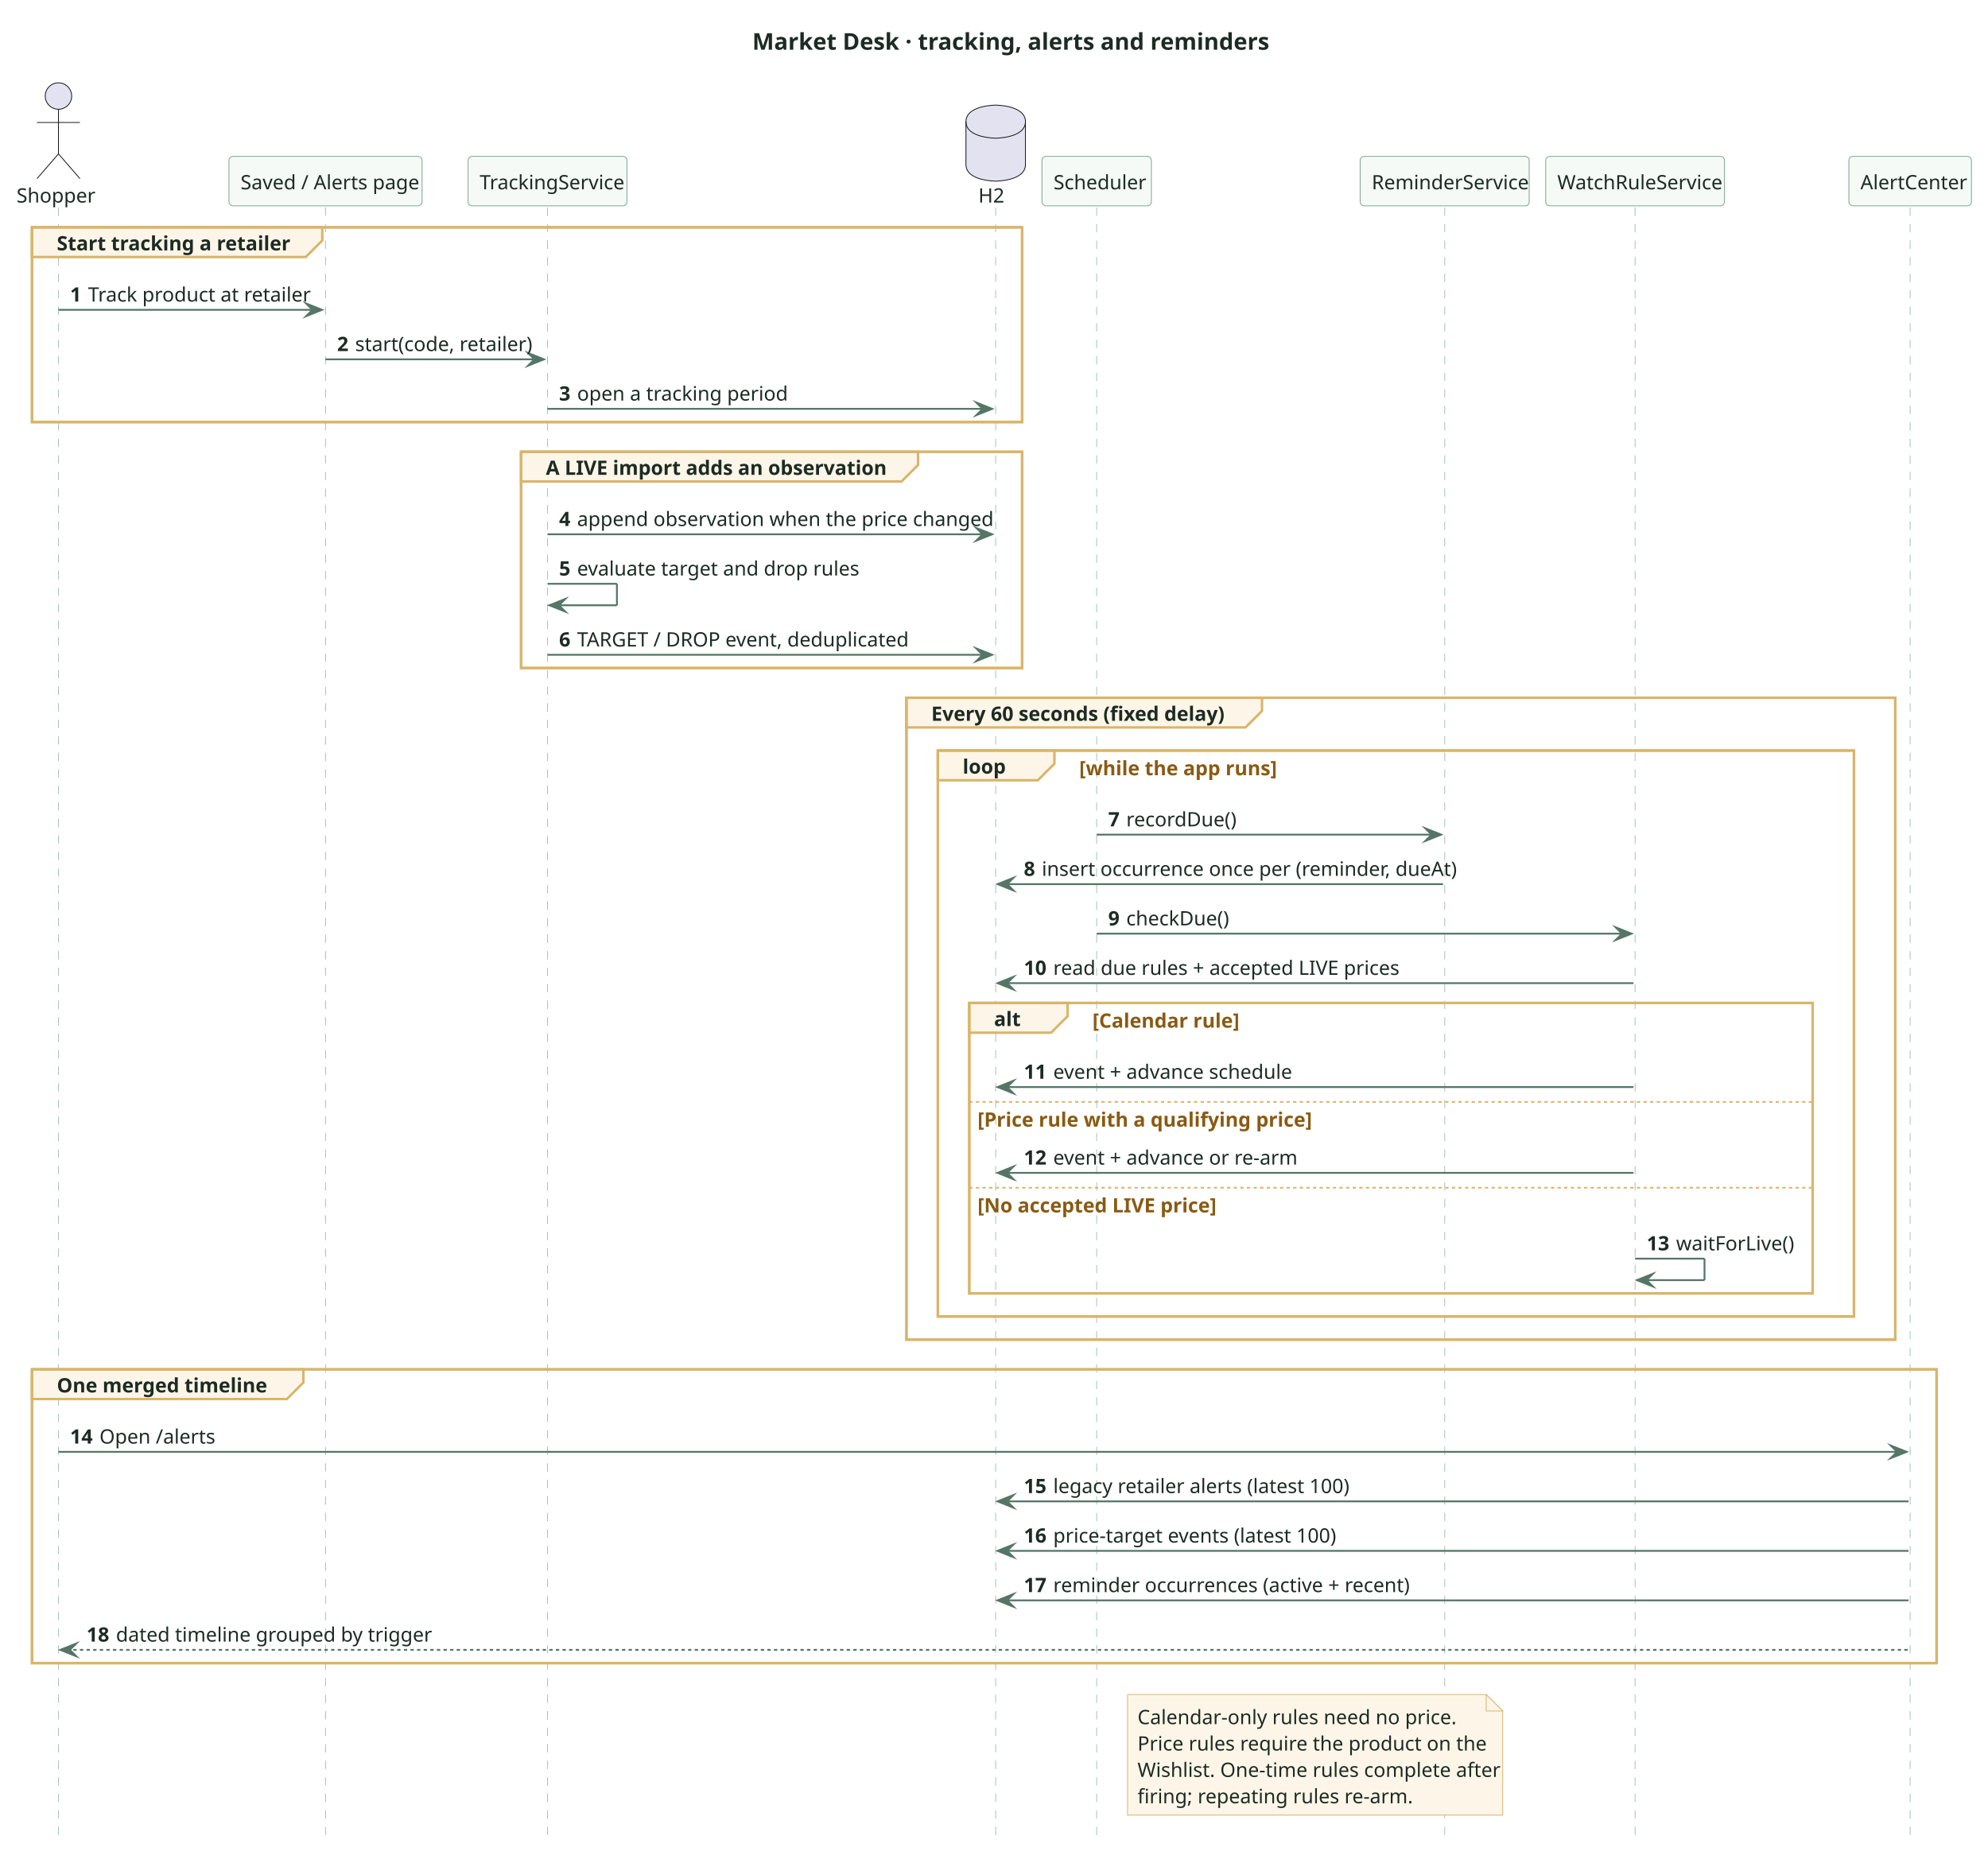
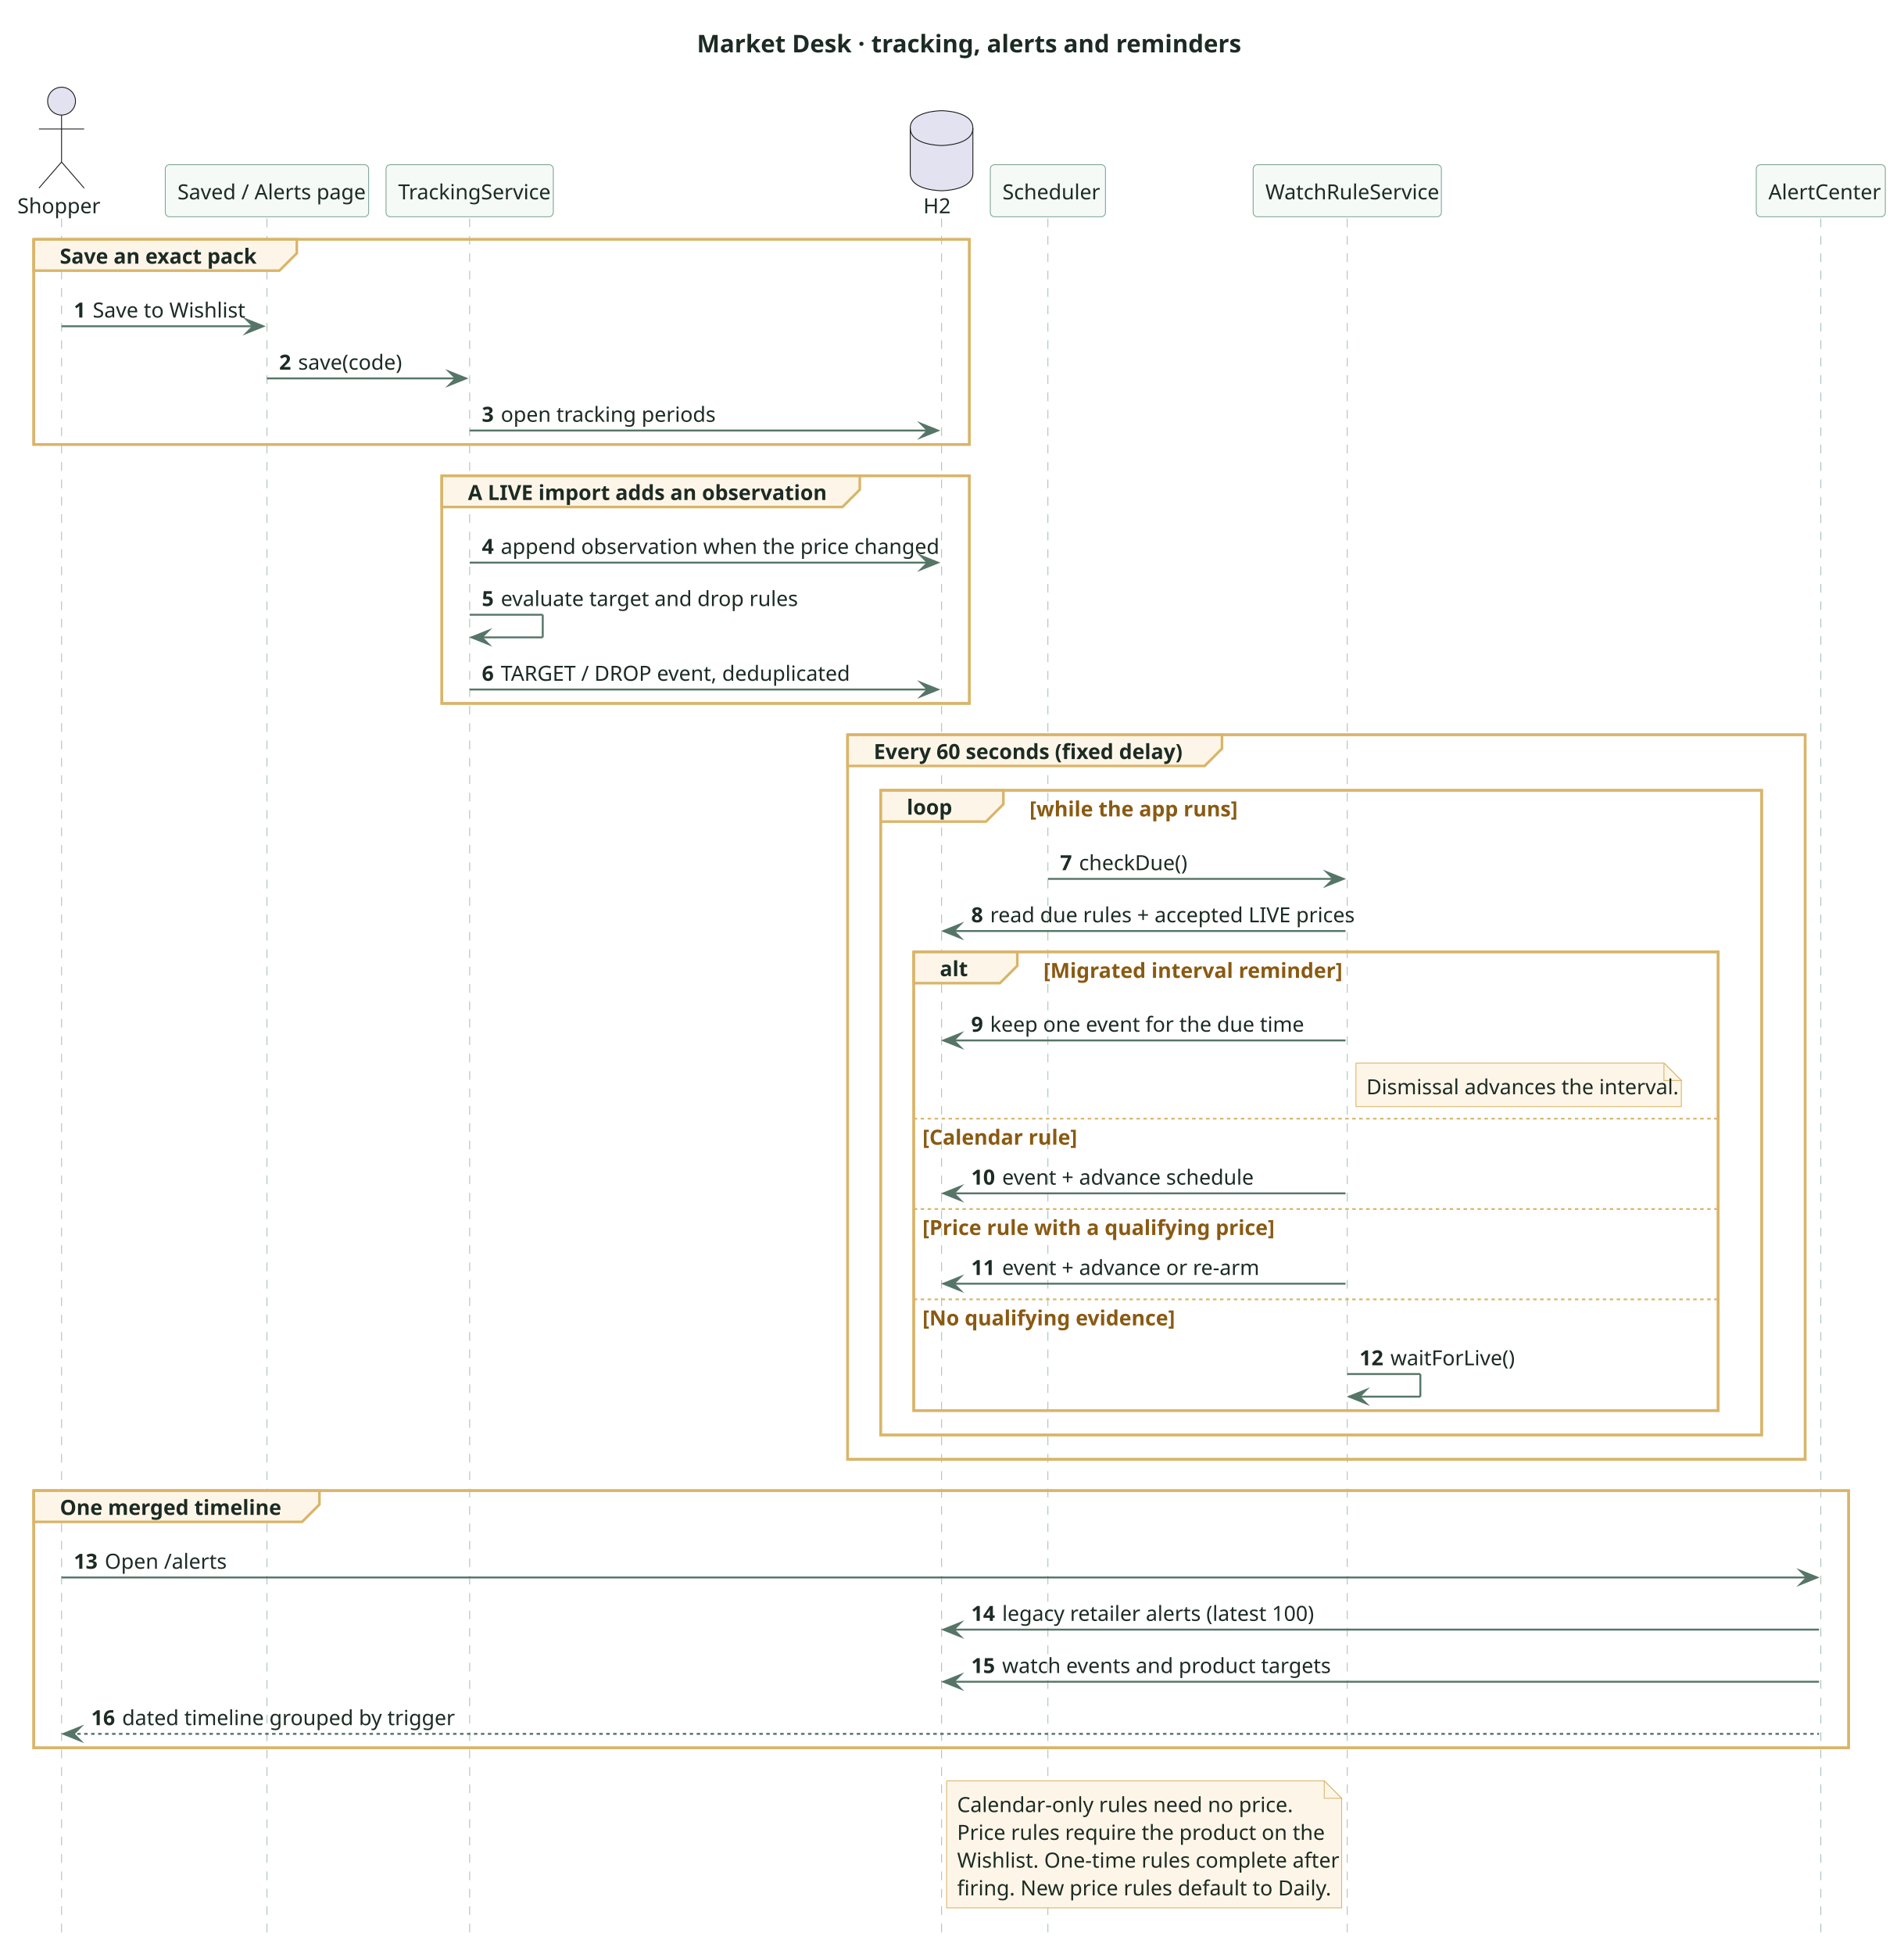
- <svg xmlns="http://www.w3.org/2000/svg" version="1.1" data-diagram-type="SEQUENCE" style="width:1203px;height:1125px;" width="1203px" height="1125px" viewBox="0 0 1203 1125" zoomAndPan="magnify" preserveAspectRatio="none" contentStyleType="text/css">
+ <svg xmlns="http://www.w3.org/2000/svg" version="1.1" data-diagram-type="SEQUENCE" style="width:1094px;height:1123px;" width="1094px" height="1123px" viewBox="0 0 1094 1123" zoomAndPan="magnify" preserveAspectRatio="none" contentStyleType="text/css">
  <defs />
  <g font-family="sans-serif" lengthAdjust="spacing">
    <g class="title" data-source-line="20">
-       <text x="455.219" y="30.107" fill="#1C2B24" font-size="14" textLength="291.539" font-weight="700" font-family="'Segoe UI'">Market Desk · tracking, alerts and reminders</text>
-     </g>
-     <rect x="19.377" y="137.582" width="599.152" height="117.844" fill="none" style="stroke:#D9B56A;stroke-width:1.5;" />
-     <rect x="315.318" y="273.426" width="303.211" height="130.844" fill="none" style="stroke:#D9B56A;stroke-width:1.5;" />
-     <rect x="548.529" y="422.27" width="598.362" height="388.453" fill="none" style="stroke:#D9B56A;stroke-width:1.5;" />
-     <rect x="567.529" y="454.23" width="554.362" height="342.492" fill="none" style="stroke:#D9B56A;stroke-width:1.5;" />
-     <rect x="586.529" y="606.996" width="510.362" height="175.727" fill="none" style="stroke:#D9B56A;stroke-width:1.5;" />
-     <rect x="19.377" y="828.723" width="1152.515" height="177.766" fill="none" style="stroke:#D9B56A;stroke-width:1.5;" />
+       <text x="400.49" y="30.107" fill="#1C2B24" font-size="14" textLength="291.539" font-weight="700" font-family="'Segoe UI'">Market Desk · tracking, alerts and reminders</text>
+     </g>
+     <rect x="19.377" y="137.582" width="537.754" height="117.844" fill="none" style="stroke:#D9B56A;stroke-width:1.5;" />
+     <rect x="253.92" y="273.426" width="303.211" height="130.844" fill="none" style="stroke:#D9B56A;stroke-width:1.5;" />
+     <rect x="487.131" y="422.27" width="550.303" height="416.414" fill="none" style="stroke:#D9B56A;stroke-width:1.5;" />
+     <rect x="506.131" y="454.23" width="506.303" height="370.453" fill="none" style="stroke:#D9B56A;stroke-width:1.5;" />
+     <rect x="525.131" y="547.074" width="462.303" height="263.609" fill="none" style="stroke:#D9B56A;stroke-width:1.5;" />
+     <rect x="19.377" y="856.684" width="1043.057" height="147.805" fill="none" style="stroke:#D9B56A;stroke-width:1.5;" />
    <g class="participant-lifeline" data-qualified-name="Shopper" data-entity-uid="part1" id="part1-lifeline" data-source-line="22">
      <g>
-         <rect x="31.877" y="125.582" width="8" height="988.75" fill="#000" fill-opacity="0" />
-         <line x1="35.377" y1="125.582" x2="35.377" y2="1114.332" style="stroke:#A9C4B6;stroke-width:0.5;stroke-dasharray:5,5;" />
+         <rect x="31.877" y="125.582" width="8" height="986.75" fill="#000" fill-opacity="0" />
+         <line x1="35.377" y1="125.582" x2="35.377" y2="1112.332" style="stroke:#A9C4B6;stroke-width:0.5;stroke-dasharray:5,5;" />
      </g>
    </g>
    <g class="participant-lifeline" data-qualified-name="Web" data-entity-uid="part2" id="part2-lifeline" data-source-line="23">
      <g>
-         <rect x="193.488" y="125.582" width="8" height="988.75" fill="#000" fill-opacity="0" />
-         <line x1="196.988" y1="125.582" x2="196.988" y2="1114.332" style="stroke:#A9C4B6;stroke-width:0.5;stroke-dasharray:5,5;" />
+         <rect x="149.924" y="125.582" width="8" height="986.75" fill="#000" fill-opacity="0" />
+         <line x1="153.424" y1="125.582" x2="153.424" y2="1112.332" style="stroke:#A9C4B6;stroke-width:0.5;stroke-dasharray:5,5;" />
      </g>
    </g>
    <g class="participant-lifeline" data-qualified-name="Tracking" data-entity-uid="part3" id="part3-lifeline" data-source-line="24">
      <g>
-         <rect x="327.818" y="125.582" width="8" height="988.75" fill="#000" fill-opacity="0" />
-         <line x1="331.318" y1="125.582" x2="331.318" y2="1114.332" style="stroke:#A9C4B6;stroke-width:0.5;stroke-dasharray:5,5;" />
+         <rect x="266.42" y="125.582" width="8" height="986.75" fill="#000" fill-opacity="0" />
+         <line x1="269.92" y1="125.582" x2="269.92" y2="1112.332" style="stroke:#A9C4B6;stroke-width:0.5;stroke-dasharray:5,5;" />
      </g>
    </g>
    <g class="participant-lifeline" data-qualified-name="DB" data-entity-uid="part4" id="part4-lifeline" data-source-line="25">
      <g>
-         <rect x="599.029" y="125.582" width="8" height="988.75" fill="#000" fill-opacity="0" />
-         <line x1="602.529" y1="125.582" x2="602.529" y2="1114.332" style="stroke:#A9C4B6;stroke-width:0.5;stroke-dasharray:5,5;" />
+         <rect x="537.631" y="125.582" width="8" height="986.75" fill="#000" fill-opacity="0" />
+         <line x1="541.131" y1="125.582" x2="541.131" y2="1112.332" style="stroke:#A9C4B6;stroke-width:0.5;stroke-dasharray:5,5;" />
      </g>
    </g>
    <g class="participant-lifeline" data-qualified-name="Scheduler" data-entity-uid="part5" id="part5-lifeline" data-source-line="26">
      <g>
-         <rect x="660.127" y="125.582" width="8" height="988.75" fill="#000" fill-opacity="0" />
-         <line x1="663.627" y1="125.582" x2="663.627" y2="1114.332" style="stroke:#A9C4B6;stroke-width:0.5;stroke-dasharray:5,5;" />
-       </g>
-     </g>
-     <g class="participant-lifeline" data-qualified-name="Reminders" data-entity-uid="part6" id="part6-lifeline" data-source-line="27">
-       <g>
-         <rect x="870.727" y="125.582" width="8" height="988.75" fill="#000" fill-opacity="0" />
-         <line x1="874.227" y1="125.582" x2="874.227" y2="1114.332" style="stroke:#A9C4B6;stroke-width:0.5;stroke-dasharray:5,5;" />
-       </g>
-     </g>
-     <g class="participant-lifeline" data-qualified-name="Watch" data-entity-uid="part7" id="part7-lifeline" data-source-line="28">
-       <g>
-         <rect x="985.954" y="125.582" width="8" height="988.75" fill="#000" fill-opacity="0" />
-         <line x1="989.454" y1="125.582" x2="989.454" y2="1114.332" style="stroke:#A9C4B6;stroke-width:0.5;stroke-dasharray:5,5;" />
-       </g>
-     </g>
-     <g class="participant-lifeline" data-qualified-name="Center" data-entity-uid="part8" id="part8-lifeline" data-source-line="29">
-       <g>
-         <rect x="1152.392" y="125.582" width="8" height="988.75" fill="#000" fill-opacity="0" />
-         <line x1="1155.892" y1="125.582" x2="1155.892" y2="1114.332" style="stroke:#A9C4B6;stroke-width:0.5;stroke-dasharray:5,5;" />
+         <rect x="598.729" y="125.582" width="8" height="986.75" fill="#000" fill-opacity="0" />
+         <line x1="602.229" y1="125.582" x2="602.229" y2="1112.332" style="stroke:#A9C4B6;stroke-width:0.5;stroke-dasharray:5,5;" />
+       </g>
+     </g>
+     <g class="participant-lifeline" data-qualified-name="Watch" data-entity-uid="part6" id="part6-lifeline" data-source-line="27">
+       <g>
+         <rect x="770.791" y="125.582" width="8" height="986.75" fill="#000" fill-opacity="0" />
+         <line x1="774.291" y1="125.582" x2="774.291" y2="1112.332" style="stroke:#A9C4B6;stroke-width:0.5;stroke-dasharray:5,5;" />
+       </g>
+     </g>
+     <g class="participant-lifeline" data-qualified-name="Center" data-entity-uid="part7" id="part7-lifeline" data-source-line="28">
+       <g>
+         <rect x="1042.934" y="125.582" width="8" height="986.75" fill="#000" fill-opacity="0" />
+         <line x1="1046.434" y1="125.582" x2="1046.434" y2="1112.332" style="stroke:#A9C4B6;stroke-width:0.5;stroke-dasharray:5,5;" />
      </g>
    </g>
    <g class="participant participant-head" data-qualified-name="Shopper" data-entity-uid="part1" id="part1-head" data-source-line="22">
      <text x="10" y="122.57" fill="#1C2B24" font-size="12" textLength="44.754" font-family="'Segoe UI'">Shopper</text>
      <ellipse cx="35.377" cy="58.121" rx="8" ry="8" fill="#E2E2F0" style="stroke:#181818;stroke-width:0.5;" />
      <path d="M35.377,66.121 L35.377,93.121 M22.377,74.121 L48.377,74.121 M35.377,93.121 L22.377,108.121 M35.377,93.121 L48.377,108.121" style="stroke:#181818;stroke-width:0.5;" fill="none" />
    </g>
    <g class="participant participant-head" data-qualified-name="Web" data-entity-uid="part2" id="part2-head" data-source-line="23">
-       <rect x="138.558" y="94.621" width="116.861" height="29.961" fill="#F5FAF7" style="stroke:#7FA694;stroke-width:0.5;" rx="2.5" ry="2.5" />
-       <text x="145.558" y="114.57" fill="#1C2B24" font-size="12" textLength="102.861" font-family="'Segoe UI'">Saved / Alerts page</text>
+       <rect x="94.993" y="94.621" width="116.861" height="29.961" fill="#F5FAF7" style="stroke:#7FA694;stroke-width:0.5;" rx="2.5" ry="2.5" />
+       <text x="101.993" y="114.57" fill="#1C2B24" font-size="12" textLength="102.861" font-family="'Segoe UI'">Saved / Alerts page</text>
    </g>
    <g class="participant participant-head" data-qualified-name="Tracking" data-entity-uid="part3" id="part3-head" data-source-line="24">
-       <rect x="283.253" y="94.621" width="96.131" height="29.961" fill="#F5FAF7" style="stroke:#7FA694;stroke-width:0.5;" rx="2.5" ry="2.5" />
-       <text x="290.253" y="114.57" fill="#1C2B24" font-size="12" textLength="82.131" font-family="'Segoe UI'">TrackingService</text>
+       <rect x="221.854" y="94.621" width="96.131" height="29.961" fill="#F5FAF7" style="stroke:#7FA694;stroke-width:0.5;" rx="2.5" ry="2.5" />
+       <text x="228.854" y="114.57" fill="#1C2B24" font-size="12" textLength="82.131" font-family="'Segoe UI'">TrackingService</text>
    </g>
    <g class="participant participant-head" data-qualified-name="DB" data-entity-uid="part4" id="part4-head" data-source-line="25">
-       <text x="592.035" y="122.57" fill="#1C2B24" font-size="12" textLength="14.988" font-family="'Segoe UI'">H2</text>
-       <path d="M584.529,73.621 C584.529,63.621 602.529,63.621 602.529,63.621 C602.529,63.621 620.529,63.621 620.529,73.621 L620.529,99.621 C620.529,109.621 602.529,109.621 602.529,109.621 C602.529,109.621 584.529,109.621 584.529,99.621 L584.529,73.621" style="stroke:#181818;stroke-width:0.5;" fill="#E2E2F0" />
-       <path d="M584.529,73.621 C584.529,83.621 602.529,83.621 602.529,83.621 C602.529,83.621 620.529,83.621 620.529,73.621" style="stroke:#181818;stroke-width:0.5;" fill="none" />
+       <text x="530.637" y="122.57" fill="#1C2B24" font-size="12" textLength="14.988" font-family="'Segoe UI'">H2</text>
+       <path d="M523.131,73.621 C523.131,63.621 541.131,63.621 541.131,63.621 C541.131,63.621 559.131,63.621 559.131,73.621 L559.131,99.621 C559.131,109.621 541.131,109.621 541.131,109.621 C541.131,109.621 523.131,109.621 523.131,99.621 L523.131,73.621" style="stroke:#181818;stroke-width:0.5;" fill="#E2E2F0" />
+       <path d="M523.131,73.621 C523.131,83.621 541.131,83.621 541.131,83.621 C541.131,83.621 559.131,83.621 559.131,73.621" style="stroke:#181818;stroke-width:0.5;" fill="none" />
    </g>
    <g class="participant participant-head" data-qualified-name="Scheduler" data-entity-uid="part5" id="part5-head" data-source-line="26">
-       <rect x="630.529" y="94.621" width="66.195" height="29.961" fill="#F5FAF7" style="stroke:#7FA694;stroke-width:0.5;" rx="2.5" ry="2.5" />
-       <text x="637.529" y="114.57" fill="#1C2B24" font-size="12" textLength="52.195" font-family="'Segoe UI'">Scheduler</text>
-     </g>
-     <g class="participant participant-head" data-qualified-name="Reminders" data-entity-uid="part6" id="part6-head" data-source-line="27">
-       <rect x="823.079" y="94.621" width="102.295" height="29.961" fill="#F5FAF7" style="stroke:#7FA694;stroke-width:0.5;" rx="2.5" ry="2.5" />
-       <text x="830.079" y="114.57" fill="#1C2B24" font-size="12" textLength="88.295" font-family="'Segoe UI'">ReminderService</text>
-     </g>
-     <g class="participant participant-head" data-qualified-name="Watch" data-entity-uid="part7" id="part7-head" data-source-line="28">
-       <rect x="935.374" y="94.621" width="108.16" height="29.961" fill="#F5FAF7" style="stroke:#7FA694;stroke-width:0.5;" rx="2.5" ry="2.5" />
-       <text x="942.374" y="114.57" fill="#1C2B24" font-size="12" textLength="94.16" font-family="'Segoe UI'">WatchRuleService</text>
-     </g>
-     <g class="participant participant-head" data-qualified-name="Center" data-entity-uid="part8" id="part8-head" data-source-line="29">
-       <rect x="1118.807" y="94.621" width="74.17" height="29.961" fill="#F5FAF7" style="stroke:#7FA694;stroke-width:0.5;" rx="2.5" ry="2.5" />
-       <text x="1125.807" y="114.57" fill="#1C2B24" font-size="12" textLength="60.17" font-family="'Segoe UI'">AlertCenter</text>
-     </g>
-     <path d="M19.377,137.582 L195.018,137.582 L195.018,145.543 L185.018,155.543 L19.377,155.543 L19.377,137.582" style="stroke:#D9B56A;stroke-width:1.5;" fill="#FDF6E8" />
-     <rect x="19.377" y="137.582" width="599.152" height="117.844" fill="none" style="stroke:#D9B56A;stroke-width:1.5;" />
-     <text x="34.377" y="151.531" fill="#1C2B24" font-size="12" textLength="130.641" font-weight="700" font-family="'Segoe UI'">Start tracking a retailer</text>
-     <g class="message" data-entity-1="part1" data-entity-2="part2" id="msg1" data-source-line="32">
-       <polygon points="184.988,183.504,194.988,187.504,184.988,191.504,188.988,187.504" fill="#557567" style="stroke:#557567;stroke-width:1;stroke-linejoin:miter;stroke-miterlimit:10;" />
-       <line x1="35.377" y1="187.504" x2="190.988" y2="187.504" style="stroke:#557567;stroke-width:1.1;" />
+       <rect x="569.131" y="94.621" width="66.195" height="29.961" fill="#F5FAF7" style="stroke:#7FA694;stroke-width:0.5;" rx="2.5" ry="2.5" />
+       <text x="576.131" y="114.57" fill="#1C2B24" font-size="12" textLength="52.195" font-family="'Segoe UI'">Scheduler</text>
+     </g>
+     <g class="participant participant-head" data-qualified-name="Watch" data-entity-uid="part6" id="part6-head" data-source-line="27">
+       <rect x="720.211" y="94.621" width="108.16" height="29.961" fill="#F5FAF7" style="stroke:#7FA694;stroke-width:0.5;" rx="2.5" ry="2.5" />
+       <text x="727.211" y="114.57" fill="#1C2B24" font-size="12" textLength="94.16" font-family="'Segoe UI'">WatchRuleService</text>
+     </g>
+     <g class="participant participant-head" data-qualified-name="Center" data-entity-uid="part7" id="part7-head" data-source-line="28">
+       <rect x="1009.349" y="94.621" width="74.17" height="29.961" fill="#F5FAF7" style="stroke:#7FA694;stroke-width:0.5;" rx="2.5" ry="2.5" />
+       <text x="1016.349" y="114.57" fill="#1C2B24" font-size="12" textLength="60.17" font-family="'Segoe UI'">AlertCenter</text>
+     </g>
+     <path d="M19.377,137.582 L170.578,137.582 L170.578,145.543 L160.578,155.543 L19.377,155.543 L19.377,137.582" style="stroke:#D9B56A;stroke-width:1.5;" fill="#FDF6E8" />
+     <rect x="19.377" y="137.582" width="537.754" height="117.844" fill="none" style="stroke:#D9B56A;stroke-width:1.5;" />
+     <text x="34.377" y="151.531" fill="#1C2B24" font-size="12" textLength="106.201" font-weight="700" font-family="'Segoe UI'">Save an exact pack</text>
+     <g class="message" data-entity-1="part1" data-entity-2="part2" id="msg1" data-source-line="31">
+       <polygon points="141.424,183.504,151.424,187.504,141.424,191.504,145.424,187.504" fill="#557567" style="stroke:#557567;stroke-width:1;stroke-linejoin:miter;stroke-miterlimit:10;" />
+       <line x1="35.377" y1="187.504" x2="147.424" y2="187.504" style="stroke:#557567;stroke-width:1.1;" />
      <text x="42.377" y="182.492" fill="#1C2B24" font-size="12" font-weight="700" font-family="'Segoe UI'">1</text>
-       <text x="53.279" y="182.492" fill="#1C2B24" font-size="12" textLength="126.709" font-family="'Segoe UI'">Track product at retailer</text>
-     </g>
-     <g class="message" data-entity-1="part2" data-entity-2="part3" id="msg2" data-source-line="33">
-       <polygon points="319.318,213.465,329.318,217.465,319.318,221.465,323.318,217.465" fill="#557567" style="stroke:#557567;stroke-width:1;stroke-linejoin:miter;stroke-miterlimit:10;" />
-       <line x1="196.988" y1="217.465" x2="325.318" y2="217.465" style="stroke:#557567;stroke-width:1.1;" />
-       <text x="203.988" y="212.453" fill="#1C2B24" font-size="12" font-weight="700" font-family="'Segoe UI'">2</text>
-       <text x="214.891" y="212.453" fill="#1C2B24" font-size="12" textLength="99.428" font-family="'Segoe UI'">start(code, retailer)</text>
-     </g>
-     <g class="message" data-entity-1="part3" data-entity-2="part4" id="msg3" data-source-line="34">
-       <polygon points="590.529,243.426,600.529,247.426,590.529,251.426,594.529,247.426" fill="#557567" style="stroke:#557567;stroke-width:1;stroke-linejoin:miter;stroke-miterlimit:10;" />
-       <line x1="331.318" y1="247.426" x2="596.529" y2="247.426" style="stroke:#557567;stroke-width:1.1;" />
-       <text x="338.318" y="242.414" fill="#1C2B24" font-size="12" font-weight="700" font-family="'Segoe UI'">3</text>
-       <text x="349.221" y="242.414" fill="#1C2B24" font-size="12" textLength="120.24" font-family="'Segoe UI'">open a tracking period</text>
-     </g>
-     <path d="M315.318,273.426 L555.535,273.426 L555.535,281.387 L545.535,291.387 L315.318,291.387 L315.318,273.426" style="stroke:#D9B56A;stroke-width:1.5;" fill="#FDF6E8" />
-     <rect x="315.318" y="273.426" width="303.211" height="130.844" fill="none" style="stroke:#D9B56A;stroke-width:1.5;" />
-     <text x="330.318" y="287.375" fill="#1C2B24" font-size="12" textLength="195.217" font-weight="700" font-family="'Segoe UI'">A LIVE import adds an observation</text>
-     <g class="message" data-entity-1="part3" data-entity-2="part4" id="msg4" data-source-line="38">
-       <polygon points="590.529,319.348,600.529,323.348,590.529,327.348,594.529,323.348" fill="#557567" style="stroke:#557567;stroke-width:1;stroke-linejoin:miter;stroke-miterlimit:10;" />
-       <line x1="331.318" y1="323.348" x2="596.529" y2="323.348" style="stroke:#557567;stroke-width:1.1;" />
-       <text x="338.318" y="318.336" fill="#1C2B24" font-size="12" font-weight="700" font-family="'Segoe UI'">4</text>
-       <text x="349.221" y="318.336" fill="#1C2B24" font-size="12" textLength="236.309" font-family="'Segoe UI'">append observation when the price changed</text>
-     </g>
-     <g class="message" data-entity-1="part3" data-entity-2="part3" id="msg5" data-source-line="39">
-       <line x1="331.318" y1="353.309" x2="373.318" y2="353.309" style="stroke:#557567;stroke-width:1.1;" />
-       <line x1="373.318" y1="353.309" x2="373.318" y2="366.309" style="stroke:#557567;stroke-width:1.1;" />
-       <line x1="332.318" y1="366.309" x2="373.318" y2="366.309" style="stroke:#557567;stroke-width:1.1;" />
-       <polygon points="342.318,362.309,332.318,366.309,342.318,370.309,338.318,366.309" fill="#557567" style="stroke:#557567;stroke-width:1;stroke-linejoin:miter;stroke-miterlimit:10;" />
-       <text x="338.318" y="348.297" fill="#1C2B24" font-size="12" font-weight="700" font-family="'Segoe UI'">5</text>
-       <text x="349.221" y="348.297" fill="#1C2B24" font-size="12" textLength="159.697" font-family="'Segoe UI'">evaluate target and drop rules</text>
-     </g>
-     <g class="message" data-entity-1="part3" data-entity-2="part4" id="msg6" data-source-line="40">
-       <polygon points="590.529,392.27,600.529,396.27,590.529,400.27,594.529,396.27" fill="#557567" style="stroke:#557567;stroke-width:1;stroke-linejoin:miter;stroke-miterlimit:10;" />
-       <line x1="331.318" y1="396.27" x2="596.529" y2="396.27" style="stroke:#557567;stroke-width:1.1;" />
-       <text x="338.318" y="391.258" fill="#1C2B24" font-size="12" font-weight="700" font-family="'Segoe UI'">6</text>
-       <text x="349.221" y="391.258" fill="#1C2B24" font-size="12" textLength="191.859" font-family="'Segoe UI'">TARGET / DROP event, deduplicated</text>
-     </g>
-     <path d="M548.529,422.27 L763.691,422.27 L763.691,430.23 L753.691,440.23 L548.529,440.23 L548.529,422.27" style="stroke:#D9B56A;stroke-width:1.5;" fill="#FDF6E8" />
-     <rect x="548.529" y="422.27" width="598.362" height="388.453" fill="none" style="stroke:#D9B56A;stroke-width:1.5;" />
-     <text x="563.529" y="436.219" fill="#1C2B24" font-size="12" textLength="170.162" font-weight="700" font-family="'Segoe UI'">Every 60 seconds (fixed delay)</text>
-     <path d="M567.529,454.23 L638.053,454.23 L638.053,462.191 L628.053,472.191 L567.529,472.191 L567.529,454.23" style="stroke:#D9B56A;stroke-width:1.5;" fill="#FDF6E8" />
-     <rect x="567.529" y="454.23" width="554.362" height="342.492" fill="none" style="stroke:#D9B56A;stroke-width:1.5;" />
-     <text x="582.529" y="468.18" fill="#1C2B24" font-size="12" textLength="25.523" font-weight="700" font-family="'Segoe UI'">loop</text>
-     <text x="653.053" y="469.18" fill="#8A5A12" font-size="12" textLength="113.197" font-weight="700" font-family="'Segoe UI'">[while the app runs]</text>
-     <g class="message" data-entity-1="part5" data-entity-2="part6" id="msg7" data-source-line="45">
-       <polygon points="862.227,501.113,872.227,505.113,862.227,509.113,866.227,505.113" fill="#557567" style="stroke:#557567;stroke-width:1;stroke-linejoin:miter;stroke-miterlimit:10;" />
-       <line x1="663.627" y1="505.113" x2="868.227" y2="505.113" style="stroke:#557567;stroke-width:1.1;" />
-       <text x="670.627" y="500.102" fill="#1C2B24" font-size="12" font-weight="700" font-family="'Segoe UI'">7</text>
-       <text x="681.529" y="500.102" fill="#1C2B24" font-size="12" textLength="62.982" font-family="'Segoe UI'">recordDue()</text>
-     </g>
-     <g class="message" data-entity-1="part6" data-entity-2="part4" id="msg8" data-source-line="46">
-       <polygon points="613.529,531.074,603.529,535.074,613.529,539.074,609.529,535.074" fill="#557567" style="stroke:#557567;stroke-width:1;stroke-linejoin:miter;stroke-miterlimit:10;" />
-       <line x1="607.529" y1="535.074" x2="873.227" y2="535.074" style="stroke:#557567;stroke-width:1.1;" />
-       <text x="619.529" y="530.063" fill="#1C2B24" font-size="12" font-weight="700" font-family="'Segoe UI'">8</text>
-       <text x="630.432" y="530.063" fill="#1C2B24" font-size="12" textLength="236.795" font-family="'Segoe UI'">insert occurrence once per (reminder, dueAt)</text>
-     </g>
-     <g class="message" data-entity-1="part5" data-entity-2="part7" id="msg9" data-source-line="47">
-       <polygon points="977.454,561.035,987.454,565.035,977.454,569.035,981.454,565.035" fill="#557567" style="stroke:#557567;stroke-width:1;stroke-linejoin:miter;stroke-miterlimit:10;" />
-       <line x1="663.627" y1="565.035" x2="983.454" y2="565.035" style="stroke:#557567;stroke-width:1.1;" />
-       <text x="670.627" y="560.023" fill="#1C2B24" font-size="12" font-weight="700" font-family="'Segoe UI'">9</text>
-       <text x="681.529" y="560.023" fill="#1C2B24" font-size="12" textLength="58.84" font-family="'Segoe UI'">checkDue()</text>
-     </g>
-     <g class="message" data-entity-1="part7" data-entity-2="part4" id="msg10" data-source-line="48">
-       <polygon points="613.529,590.996,603.529,594.996,613.529,598.996,609.529,594.996" fill="#557567" style="stroke:#557567;stroke-width:1;stroke-linejoin:miter;stroke-miterlimit:10;" />
-       <line x1="607.529" y1="594.996" x2="988.454" y2="594.996" style="stroke:#557567;stroke-width:1.1;" />
-       <text x="619.529" y="589.984" fill="#1C2B24" font-size="12" textLength="13.805" font-weight="700" font-family="'Segoe UI'">10</text>
-       <text x="637.334" y="589.984" fill="#1C2B24" font-size="12" textLength="198.258" font-family="'Segoe UI'">read due rules + accepted LIVE prices</text>
-     </g>
-     <path d="M586.529,606.996 L646.066,606.996 L646.066,614.957 L636.066,624.957 L586.529,624.957 L586.529,606.996" style="stroke:#D9B56A;stroke-width:1.5;" fill="#FDF6E8" />
-     <rect x="586.529" y="606.996" width="510.362" height="175.727" fill="none" style="stroke:#D9B56A;stroke-width:1.5;" />
-     <text x="601.529" y="620.945" fill="#1C2B24" font-size="12" textLength="14.537" font-weight="700" font-family="'Segoe UI'">alt</text>
-     <text x="661.066" y="621.945" fill="#8A5A12" font-size="12" textLength="83.877" font-weight="700" font-family="'Segoe UI'">[Calendar rule]</text>
-     <g class="message" data-entity-1="part7" data-entity-2="part4" id="msg11" data-source-line="50">
-       <polygon points="613.529,653.879,603.529,657.879,613.529,661.879,609.529,657.879" fill="#557567" style="stroke:#557567;stroke-width:1;stroke-linejoin:miter;stroke-miterlimit:10;" />
-       <line x1="607.529" y1="657.879" x2="988.454" y2="657.879" style="stroke:#557567;stroke-width:1.1;" />
-       <text x="619.529" y="652.867" fill="#1C2B24" font-size="12" textLength="13.805" font-weight="700" font-family="'Segoe UI'">11</text>
-       <text x="637.334" y="652.867" fill="#1C2B24" font-size="12" textLength="137.602" font-family="'Segoe UI'">event + advance schedule</text>
-     </g>
-     <line x1="586.529" y1="666.879" x2="1096.892" y2="666.879" style="stroke:#D9B56A;stroke-width:1;stroke-dasharray:2,2;" />
-     <text x="591.529" y="681.828" fill="#8A5A12" font-size="12" textLength="191.49" font-weight="700" font-family="'Segoe UI'">[Price rule with a qualifying price]</text>
-     <g class="message" data-entity-1="part7" data-entity-2="part4" id="msg12" data-source-line="52">
-       <polygon points="613.529,705.801,603.529,709.801,613.529,713.801,609.529,709.801" fill="#557567" style="stroke:#557567;stroke-width:1;stroke-linejoin:miter;stroke-miterlimit:10;" />
-       <line x1="607.529" y1="709.801" x2="988.454" y2="709.801" style="stroke:#557567;stroke-width:1.1;" />
-       <text x="619.529" y="704.789" fill="#1C2B24" font-size="12" textLength="13.805" font-weight="700" font-family="'Segoe UI'">12</text>
-       <text x="637.334" y="704.789" fill="#1C2B24" font-size="12" textLength="141.211" font-family="'Segoe UI'">event + advance or re-arm</text>
-     </g>
-     <line x1="586.529" y1="718.801" x2="1096.892" y2="718.801" style="stroke:#D9B56A;stroke-width:1;stroke-dasharray:2,2;" />
-     <text x="591.529" y="733.75" fill="#8A5A12" font-size="12" textLength="138.316" font-weight="700" font-family="'Segoe UI'">[No accepted LIVE price]</text>
-     <g class="message" data-entity-1="part7" data-entity-2="part7" id="msg13" data-source-line="54">
-       <line x1="989.454" y1="761.723" x2="1031.454" y2="761.723" style="stroke:#557567;stroke-width:1.1;" />
-       <line x1="1031.454" y1="761.723" x2="1031.454" y2="774.723" style="stroke:#557567;stroke-width:1.1;" />
-       <line x1="990.454" y1="774.723" x2="1031.454" y2="774.723" style="stroke:#557567;stroke-width:1.1;" />
-       <polygon points="1000.454,770.723,990.454,774.723,1000.454,778.723,996.454,774.723" fill="#557567" style="stroke:#557567;stroke-width:1;stroke-linejoin:miter;stroke-miterlimit:10;" />
-       <text x="996.454" y="756.711" fill="#1C2B24" font-size="12" textLength="13.805" font-weight="700" font-family="'Segoe UI'">13</text>
-       <text x="1014.259" y="756.711" fill="#1C2B24" font-size="12" textLength="66.633" font-family="'Segoe UI'">waitForLive()</text>
-     </g>
-     <path d="M19.377,828.723 L183.598,828.723 L183.598,836.684 L173.598,846.684 L19.377,846.684 L19.377,828.723" style="stroke:#D9B56A;stroke-width:1.5;" fill="#FDF6E8" />
-     <rect x="19.377" y="828.723" width="1152.515" height="177.766" fill="none" style="stroke:#D9B56A;stroke-width:1.5;" />
-     <text x="34.377" y="842.672" fill="#1C2B24" font-size="12" textLength="119.221" font-weight="700" font-family="'Segoe UI'">One merged timeline</text>
-     <g class="message" data-entity-1="part1" data-entity-2="part8" id="msg14" data-source-line="60">
-       <polygon points="1143.892,874.645,1153.892,878.645,1143.892,882.645,1147.892,878.645" fill="#557567" style="stroke:#557567;stroke-width:1;stroke-linejoin:miter;stroke-miterlimit:10;" />
-       <line x1="35.377" y1="878.645" x2="1149.892" y2="878.645" style="stroke:#557567;stroke-width:1.1;" />
-       <text x="42.377" y="873.633" fill="#1C2B24" font-size="12" textLength="13.805" font-weight="700" font-family="'Segoe UI'">14</text>
-       <text x="60.182" y="873.633" fill="#1C2B24" font-size="12" textLength="65.748" font-family="'Segoe UI'">Open /alerts</text>
-     </g>
-     <g class="message" data-entity-1="part8" data-entity-2="part4" id="msg15" data-source-line="61">
-       <polygon points="613.529,904.605,603.529,908.605,613.529,912.605,609.529,908.605" fill="#557567" style="stroke:#557567;stroke-width:1;stroke-linejoin:miter;stroke-miterlimit:10;" />
-       <line x1="607.529" y1="908.605" x2="1154.892" y2="908.605" style="stroke:#557567;stroke-width:1.1;" />
-       <text x="619.529" y="903.594" fill="#1C2B24" font-size="12" textLength="13.805" font-weight="700" font-family="'Segoe UI'">15</text>
-       <text x="637.334" y="903.594" fill="#1C2B24" font-size="12" textLength="167.508" font-family="'Segoe UI'">legacy retailer alerts (latest 100)</text>
-     </g>
-     <g class="message" data-entity-1="part8" data-entity-2="part4" id="msg16" data-source-line="62">
-       <polygon points="613.529,934.566,603.529,938.566,613.529,942.566,609.529,938.566" fill="#557567" style="stroke:#557567;stroke-width:1;stroke-linejoin:miter;stroke-miterlimit:10;" />
-       <line x1="607.529" y1="938.566" x2="1154.892" y2="938.566" style="stroke:#557567;stroke-width:1.1;" />
-       <text x="619.529" y="933.555" fill="#1C2B24" font-size="12" textLength="13.805" font-weight="700" font-family="'Segoe UI'">16</text>
-       <text x="637.334" y="933.555" fill="#1C2B24" font-size="12" textLength="161.771" font-family="'Segoe UI'">price-target events (latest 100)</text>
-     </g>
-     <g class="message" data-entity-1="part8" data-entity-2="part4" id="msg17" data-source-line="63">
-       <polygon points="613.529,964.527,603.529,968.527,613.529,972.527,609.529,968.527" fill="#557567" style="stroke:#557567;stroke-width:1;stroke-linejoin:miter;stroke-miterlimit:10;" />
-       <line x1="607.529" y1="968.527" x2="1154.892" y2="968.527" style="stroke:#557567;stroke-width:1.1;" />
-       <text x="619.529" y="963.516" fill="#1C2B24" font-size="12" textLength="13.805" font-weight="700" font-family="'Segoe UI'">17</text>
-       <text x="637.334" y="963.516" fill="#1C2B24" font-size="12" textLength="203.59" font-family="'Segoe UI'">reminder occurrences (active + recent)</text>
-     </g>
-     <g class="message" data-entity-1="part8" data-entity-2="part1" id="msg18" data-source-line="64">
-       <polygon points="46.377,994.488,36.377,998.488,46.377,1002.488,42.377,998.488" fill="#557567" style="stroke:#557567;stroke-width:1;stroke-linejoin:miter;stroke-miterlimit:10;" />
-       <line x1="40.377" y1="998.488" x2="1154.892" y2="998.488" style="stroke:#557567;stroke-width:1.1;stroke-dasharray:2,2;" />
-       <text x="52.377" y="993.477" fill="#1C2B24" font-size="12" textLength="13.805" font-weight="700" font-family="'Segoe UI'">18</text>
-       <text x="70.182" y="993.477" fill="#1C2B24" font-size="12" textLength="180.234" font-family="'Segoe UI'">dated timeline grouped by trigger</text>
-     </g>
-     <path d="M682.334,1025.488 L682.334,1098.488 L909.334,1098.488 L909.334,1035.488 L899.334,1025.488 L682.334,1025.488" style="stroke:#D9B56A;stroke-width:0.5;" fill="#FDF6E8" />
-     <path d="M899.334,1025.488 L899.334,1035.488 L909.334,1035.488 L899.334,1025.488" style="stroke:#D9B56A;stroke-width:0.5;" fill="#FDF6E8" />
-     <text x="688.334" y="1043.438" fill="#1C2B24" font-size="12" textLength="181.354" font-family="'Segoe UI'">Calendar-only rules need no price.</text>
-     <text x="688.334" y="1059.398" fill="#1C2B24" font-size="12" textLength="198.047" font-family="'Segoe UI'">Price rules require the product on the</text>
-     <text x="688.334" y="1075.359" fill="#1C2B24" font-size="12" textLength="206.314" font-family="'Segoe UI'">Wishlist. One-time rules complete after</text>
-     <text x="688.334" y="1091.32" fill="#1C2B24" font-size="12" textLength="154.471" font-family="'Segoe UI'">firing; repeating rules re-arm.</text>
+       <text x="53.279" y="182.492" fill="#1C2B24" font-size="12" textLength="83.145" font-family="'Segoe UI'">Save to Wishlist</text>
+     </g>
+     <g class="message" data-entity-1="part2" data-entity-2="part3" id="msg2" data-source-line="32">
+       <polygon points="257.92,213.465,267.92,217.465,257.92,221.465,261.92,217.465" fill="#557567" style="stroke:#557567;stroke-width:1;stroke-linejoin:miter;stroke-miterlimit:10;" />
+       <line x1="153.424" y1="217.465" x2="263.92" y2="217.465" style="stroke:#557567;stroke-width:1.1;" />
+       <text x="160.424" y="212.453" fill="#1C2B24" font-size="12" font-weight="700" font-family="'Segoe UI'">2</text>
+       <text x="171.326" y="212.453" fill="#1C2B24" font-size="12" textLength="56.379" font-family="'Segoe UI'">save(code)</text>
+     </g>
+     <g class="message" data-entity-1="part3" data-entity-2="part4" id="msg3" data-source-line="33">
+       <polygon points="529.131,243.426,539.131,247.426,529.131,251.426,533.131,247.426" fill="#557567" style="stroke:#557567;stroke-width:1;stroke-linejoin:miter;stroke-miterlimit:10;" />
+       <line x1="269.92" y1="247.426" x2="535.131" y2="247.426" style="stroke:#557567;stroke-width:1.1;" />
+       <text x="276.92" y="242.414" fill="#1C2B24" font-size="12" font-weight="700" font-family="'Segoe UI'">3</text>
+       <text x="287.822" y="242.414" fill="#1C2B24" font-size="12" textLength="115.939" font-family="'Segoe UI'">open tracking periods</text>
+     </g>
+     <path d="M253.92,273.426 L494.137,273.426 L494.137,281.387 L484.137,291.387 L253.92,291.387 L253.92,273.426" style="stroke:#D9B56A;stroke-width:1.5;" fill="#FDF6E8" />
+     <rect x="253.92" y="273.426" width="303.211" height="130.844" fill="none" style="stroke:#D9B56A;stroke-width:1.5;" />
+     <text x="268.92" y="287.375" fill="#1C2B24" font-size="12" textLength="195.217" font-weight="700" font-family="'Segoe UI'">A LIVE import adds an observation</text>
+     <g class="message" data-entity-1="part3" data-entity-2="part4" id="msg4" data-source-line="37">
+       <polygon points="529.131,319.348,539.131,323.348,529.131,327.348,533.131,323.348" fill="#557567" style="stroke:#557567;stroke-width:1;stroke-linejoin:miter;stroke-miterlimit:10;" />
+       <line x1="269.92" y1="323.348" x2="535.131" y2="323.348" style="stroke:#557567;stroke-width:1.1;" />
+       <text x="276.92" y="318.336" fill="#1C2B24" font-size="12" font-weight="700" font-family="'Segoe UI'">4</text>
+       <text x="287.822" y="318.336" fill="#1C2B24" font-size="12" textLength="236.309" font-family="'Segoe UI'">append observation when the price changed</text>
+     </g>
+     <g class="message" data-entity-1="part3" data-entity-2="part3" id="msg5" data-source-line="38">
+       <line x1="269.92" y1="353.309" x2="311.92" y2="353.309" style="stroke:#557567;stroke-width:1.1;" />
+       <line x1="311.92" y1="353.309" x2="311.92" y2="366.309" style="stroke:#557567;stroke-width:1.1;" />
+       <line x1="270.92" y1="366.309" x2="311.92" y2="366.309" style="stroke:#557567;stroke-width:1.1;" />
+       <polygon points="280.92,362.309,270.92,366.309,280.92,370.309,276.92,366.309" fill="#557567" style="stroke:#557567;stroke-width:1;stroke-linejoin:miter;stroke-miterlimit:10;" />
+       <text x="276.92" y="348.297" fill="#1C2B24" font-size="12" font-weight="700" font-family="'Segoe UI'">5</text>
+       <text x="287.822" y="348.297" fill="#1C2B24" font-size="12" textLength="159.697" font-family="'Segoe UI'">evaluate target and drop rules</text>
+     </g>
+     <g class="message" data-entity-1="part3" data-entity-2="part4" id="msg6" data-source-line="39">
+       <polygon points="529.131,392.27,539.131,396.27,529.131,400.27,533.131,396.27" fill="#557567" style="stroke:#557567;stroke-width:1;stroke-linejoin:miter;stroke-miterlimit:10;" />
+       <line x1="269.92" y1="396.27" x2="535.131" y2="396.27" style="stroke:#557567;stroke-width:1.1;" />
+       <text x="276.92" y="391.258" fill="#1C2B24" font-size="12" font-weight="700" font-family="'Segoe UI'">6</text>
+       <text x="287.822" y="391.258" fill="#1C2B24" font-size="12" textLength="191.859" font-family="'Segoe UI'">TARGET / DROP event, deduplicated</text>
+     </g>
+     <path d="M487.131,422.27 L702.293,422.27 L702.293,430.23 L692.293,440.23 L487.131,440.23 L487.131,422.27" style="stroke:#D9B56A;stroke-width:1.5;" fill="#FDF6E8" />
+     <rect x="487.131" y="422.27" width="550.303" height="416.414" fill="none" style="stroke:#D9B56A;stroke-width:1.5;" />
+     <text x="502.131" y="436.219" fill="#1C2B24" font-size="12" textLength="170.162" font-weight="700" font-family="'Segoe UI'">Every 60 seconds (fixed delay)</text>
+     <path d="M506.131,454.23 L576.654,454.23 L576.654,462.191 L566.654,472.191 L506.131,472.191 L506.131,454.23" style="stroke:#D9B56A;stroke-width:1.5;" fill="#FDF6E8" />
+     <rect x="506.131" y="454.23" width="506.303" height="370.453" fill="none" style="stroke:#D9B56A;stroke-width:1.5;" />
+     <text x="521.131" y="468.18" fill="#1C2B24" font-size="12" textLength="25.523" font-weight="700" font-family="'Segoe UI'">loop</text>
+     <text x="591.654" y="469.18" fill="#8A5A12" font-size="12" textLength="113.197" font-weight="700" font-family="'Segoe UI'">[while the app runs]</text>
+     <g class="message" data-entity-1="part5" data-entity-2="part6" id="msg7" data-source-line="44">
+       <polygon points="762.291,501.113,772.291,505.113,762.291,509.113,766.291,505.113" fill="#557567" style="stroke:#557567;stroke-width:1;stroke-linejoin:miter;stroke-miterlimit:10;" />
+       <line x1="602.229" y1="505.113" x2="768.291" y2="505.113" style="stroke:#557567;stroke-width:1.1;" />
+       <text x="609.229" y="500.102" fill="#1C2B24" font-size="12" font-weight="700" font-family="'Segoe UI'">7</text>
+       <text x="620.131" y="500.102" fill="#1C2B24" font-size="12" textLength="58.84" font-family="'Segoe UI'">checkDue()</text>
+     </g>
+     <g class="message" data-entity-1="part6" data-entity-2="part4" id="msg8" data-source-line="45">
+       <polygon points="552.131,531.074,542.131,535.074,552.131,539.074,548.131,535.074" fill="#557567" style="stroke:#557567;stroke-width:1;stroke-linejoin:miter;stroke-miterlimit:10;" />
+       <line x1="546.131" y1="535.074" x2="773.291" y2="535.074" style="stroke:#557567;stroke-width:1.1;" />
+       <text x="558.131" y="530.063" fill="#1C2B24" font-size="12" font-weight="700" font-family="'Segoe UI'">8</text>
+       <text x="569.033" y="530.063" fill="#1C2B24" font-size="12" textLength="198.258" font-family="'Segoe UI'">read due rules + accepted LIVE prices</text>
+     </g>
+     <path d="M525.131,547.074 L584.668,547.074 L584.668,555.035 L574.668,565.035 L525.131,565.035 L525.131,547.074" style="stroke:#D9B56A;stroke-width:1.5;" fill="#FDF6E8" />
+     <rect x="525.131" y="547.074" width="462.303" height="263.609" fill="none" style="stroke:#D9B56A;stroke-width:1.5;" />
+     <text x="540.131" y="561.023" fill="#1C2B24" font-size="12" textLength="14.537" font-weight="700" font-family="'Segoe UI'">alt</text>
+     <text x="599.668" y="562.023" fill="#8A5A12" font-size="12" textLength="162.234" font-weight="700" font-family="'Segoe UI'">[Migrated interval reminder]</text>
+     <g class="message" data-entity-1="part6" data-entity-2="part4" id="msg9" data-source-line="47">
+       <polygon points="552.131,593.957,542.131,597.957,552.131,601.957,548.131,597.957" fill="#557567" style="stroke:#557567;stroke-width:1;stroke-linejoin:miter;stroke-miterlimit:10;" />
+       <line x1="546.131" y1="597.957" x2="773.291" y2="597.957" style="stroke:#557567;stroke-width:1.1;" />
+       <text x="558.131" y="592.945" fill="#1C2B24" font-size="12" font-weight="700" font-family="'Segoe UI'">9</text>
+       <text x="569.033" y="592.945" fill="#1C2B24" font-size="12" textLength="170.355" font-family="'Segoe UI'">keep one event for the due time</text>
+     </g>
+     <path d="M779.291,610.957 L779.291,635.957 L966.291,635.957 L966.291,620.957 L956.291,610.957 L779.291,610.957" style="stroke:#D9B56A;stroke-width:0.5;" fill="#FDF6E8" />
+     <path d="M956.291,610.957 L956.291,620.957 L966.291,620.957 L956.291,610.957" style="stroke:#D9B56A;stroke-width:0.5;" fill="#FDF6E8" />
+     <text x="785.291" y="628.906" fill="#1C2B24" font-size="12" textLength="166.143" font-family="'Segoe UI'">Dismissal advances the interval.</text>
+     <line x1="525.131" y1="642.918" x2="987.434" y2="642.918" style="stroke:#D9B56A;stroke-width:1;stroke-dasharray:2,2;" />
+     <text x="530.131" y="657.867" fill="#8A5A12" font-size="12" textLength="83.877" font-weight="700" font-family="'Segoe UI'">[Calendar rule]</text>
+     <g class="message" data-entity-1="part6" data-entity-2="part4" id="msg10" data-source-line="52">
+       <polygon points="552.131,681.84,542.131,685.84,552.131,689.84,548.131,685.84" fill="#557567" style="stroke:#557567;stroke-width:1;stroke-linejoin:miter;stroke-miterlimit:10;" />
+       <line x1="546.131" y1="685.84" x2="773.291" y2="685.84" style="stroke:#557567;stroke-width:1.1;" />
+       <text x="558.131" y="680.828" fill="#1C2B24" font-size="12" textLength="13.805" font-weight="700" font-family="'Segoe UI'">10</text>
+       <text x="575.936" y="680.828" fill="#1C2B24" font-size="12" textLength="137.602" font-family="'Segoe UI'">event + advance schedule</text>
+     </g>
+     <line x1="525.131" y1="694.84" x2="987.434" y2="694.84" style="stroke:#D9B56A;stroke-width:1;stroke-dasharray:2,2;" />
+     <text x="530.131" y="709.789" fill="#8A5A12" font-size="12" textLength="191.49" font-weight="700" font-family="'Segoe UI'">[Price rule with a qualifying price]</text>
+     <g class="message" data-entity-1="part6" data-entity-2="part4" id="msg11" data-source-line="54">
+       <polygon points="552.131,733.762,542.131,737.762,552.131,741.762,548.131,737.762" fill="#557567" style="stroke:#557567;stroke-width:1;stroke-linejoin:miter;stroke-miterlimit:10;" />
+       <line x1="546.131" y1="737.762" x2="773.291" y2="737.762" style="stroke:#557567;stroke-width:1.1;" />
+       <text x="558.131" y="732.75" fill="#1C2B24" font-size="12" textLength="13.805" font-weight="700" font-family="'Segoe UI'">11</text>
+       <text x="575.936" y="732.75" fill="#1C2B24" font-size="12" textLength="141.211" font-family="'Segoe UI'">event + advance or re-arm</text>
+     </g>
+     <line x1="525.131" y1="746.762" x2="987.434" y2="746.762" style="stroke:#D9B56A;stroke-width:1;stroke-dasharray:2,2;" />
+     <text x="530.131" y="761.711" fill="#8A5A12" font-size="12" textLength="139.26" font-weight="700" font-family="'Segoe UI'">[No qualifying evidence]</text>
+     <g class="message" data-entity-1="part6" data-entity-2="part6" id="msg12" data-source-line="56">
+       <line x1="774.291" y1="789.684" x2="816.291" y2="789.684" style="stroke:#557567;stroke-width:1.1;" />
+       <line x1="816.291" y1="789.684" x2="816.291" y2="802.684" style="stroke:#557567;stroke-width:1.1;" />
+       <line x1="775.291" y1="802.684" x2="816.291" y2="802.684" style="stroke:#557567;stroke-width:1.1;" />
+       <polygon points="785.291,798.684,775.291,802.684,785.291,806.684,781.291,802.684" fill="#557567" style="stroke:#557567;stroke-width:1;stroke-linejoin:miter;stroke-miterlimit:10;" />
+       <text x="781.291" y="784.672" fill="#1C2B24" font-size="12" textLength="13.805" font-weight="700" font-family="'Segoe UI'">12</text>
+       <text x="799.096" y="784.672" fill="#1C2B24" font-size="12" textLength="66.633" font-family="'Segoe UI'">waitForLive()</text>
+     </g>
+     <path d="M19.377,856.684 L183.598,856.684 L183.598,864.645 L173.598,874.645 L19.377,874.645 L19.377,856.684" style="stroke:#D9B56A;stroke-width:1.5;" fill="#FDF6E8" />
+     <rect x="19.377" y="856.684" width="1043.057" height="147.805" fill="none" style="stroke:#D9B56A;stroke-width:1.5;" />
+     <text x="34.377" y="870.633" fill="#1C2B24" font-size="12" textLength="119.221" font-weight="700" font-family="'Segoe UI'">One merged timeline</text>
+     <g class="message" data-entity-1="part1" data-entity-2="part7" id="msg13" data-source-line="62">
+       <polygon points="1034.434,902.605,1044.434,906.605,1034.434,910.605,1038.434,906.605" fill="#557567" style="stroke:#557567;stroke-width:1;stroke-linejoin:miter;stroke-miterlimit:10;" />
+       <line x1="35.377" y1="906.605" x2="1040.434" y2="906.605" style="stroke:#557567;stroke-width:1.1;" />
+       <text x="42.377" y="901.594" fill="#1C2B24" font-size="12" textLength="13.805" font-weight="700" font-family="'Segoe UI'">13</text>
+       <text x="60.182" y="901.594" fill="#1C2B24" font-size="12" textLength="65.748" font-family="'Segoe UI'">Open /alerts</text>
+     </g>
+     <g class="message" data-entity-1="part7" data-entity-2="part4" id="msg14" data-source-line="63">
+       <polygon points="552.131,932.566,542.131,936.566,552.131,940.566,548.131,936.566" fill="#557567" style="stroke:#557567;stroke-width:1;stroke-linejoin:miter;stroke-miterlimit:10;" />
+       <line x1="546.131" y1="936.566" x2="1045.434" y2="936.566" style="stroke:#557567;stroke-width:1.1;" />
+       <text x="558.131" y="931.555" fill="#1C2B24" font-size="12" textLength="13.805" font-weight="700" font-family="'Segoe UI'">14</text>
+       <text x="575.936" y="931.555" fill="#1C2B24" font-size="12" textLength="167.508" font-family="'Segoe UI'">legacy retailer alerts (latest 100)</text>
+     </g>
+     <g class="message" data-entity-1="part7" data-entity-2="part4" id="msg15" data-source-line="64">
+       <polygon points="552.131,962.527,542.131,966.527,552.131,970.527,548.131,966.527" fill="#557567" style="stroke:#557567;stroke-width:1;stroke-linejoin:miter;stroke-miterlimit:10;" />
+       <line x1="546.131" y1="966.527" x2="1045.434" y2="966.527" style="stroke:#557567;stroke-width:1.1;" />
+       <text x="558.131" y="961.516" fill="#1C2B24" font-size="12" textLength="13.805" font-weight="700" font-family="'Segoe UI'">15</text>
+       <text x="575.936" y="961.516" fill="#1C2B24" font-size="12" textLength="177.105" font-family="'Segoe UI'">watch events and product targets</text>
+     </g>
+     <g class="message" data-entity-1="part7" data-entity-2="part1" id="msg16" data-source-line="65">
+       <polygon points="46.377,992.488,36.377,996.488,46.377,1000.488,42.377,996.488" fill="#557567" style="stroke:#557567;stroke-width:1;stroke-linejoin:miter;stroke-miterlimit:10;" />
+       <line x1="40.377" y1="996.488" x2="1045.434" y2="996.488" style="stroke:#557567;stroke-width:1.1;stroke-dasharray:2,2;" />
+       <text x="52.377" y="991.477" fill="#1C2B24" font-size="12" textLength="13.805" font-weight="700" font-family="'Segoe UI'">16</text>
+       <text x="70.182" y="991.477" fill="#1C2B24" font-size="12" textLength="180.234" font-family="'Segoe UI'">dated timeline grouped by trigger</text>
+     </g>
+     <path d="M544.054,1023.488 L544.054,1096.488 L771.054,1096.488 L771.054,1033.488 L761.054,1023.488 L544.054,1023.488" style="stroke:#D9B56A;stroke-width:0.5;" fill="#FDF6E8" />
+     <path d="M761.054,1023.488 L761.054,1033.488 L771.054,1033.488 L761.054,1023.488" style="stroke:#D9B56A;stroke-width:0.5;" fill="#FDF6E8" />
+     <text x="550.054" y="1041.438" fill="#1C2B24" font-size="12" textLength="181.354" font-family="'Segoe UI'">Calendar-only rules need no price.</text>
+     <text x="550.054" y="1057.398" fill="#1C2B24" font-size="12" textLength="198.047" font-family="'Segoe UI'">Price rules require the product on the</text>
+     <text x="550.054" y="1073.359" fill="#1C2B24" font-size="12" textLength="206.314" font-family="'Segoe UI'">Wishlist. One-time rules complete after</text>
+     <text x="550.054" y="1089.32" fill="#1C2B24" font-size="12" textLength="201.838" font-family="'Segoe UI'">firing. New price rules default to Daily.</text>
  </g>
</svg>
